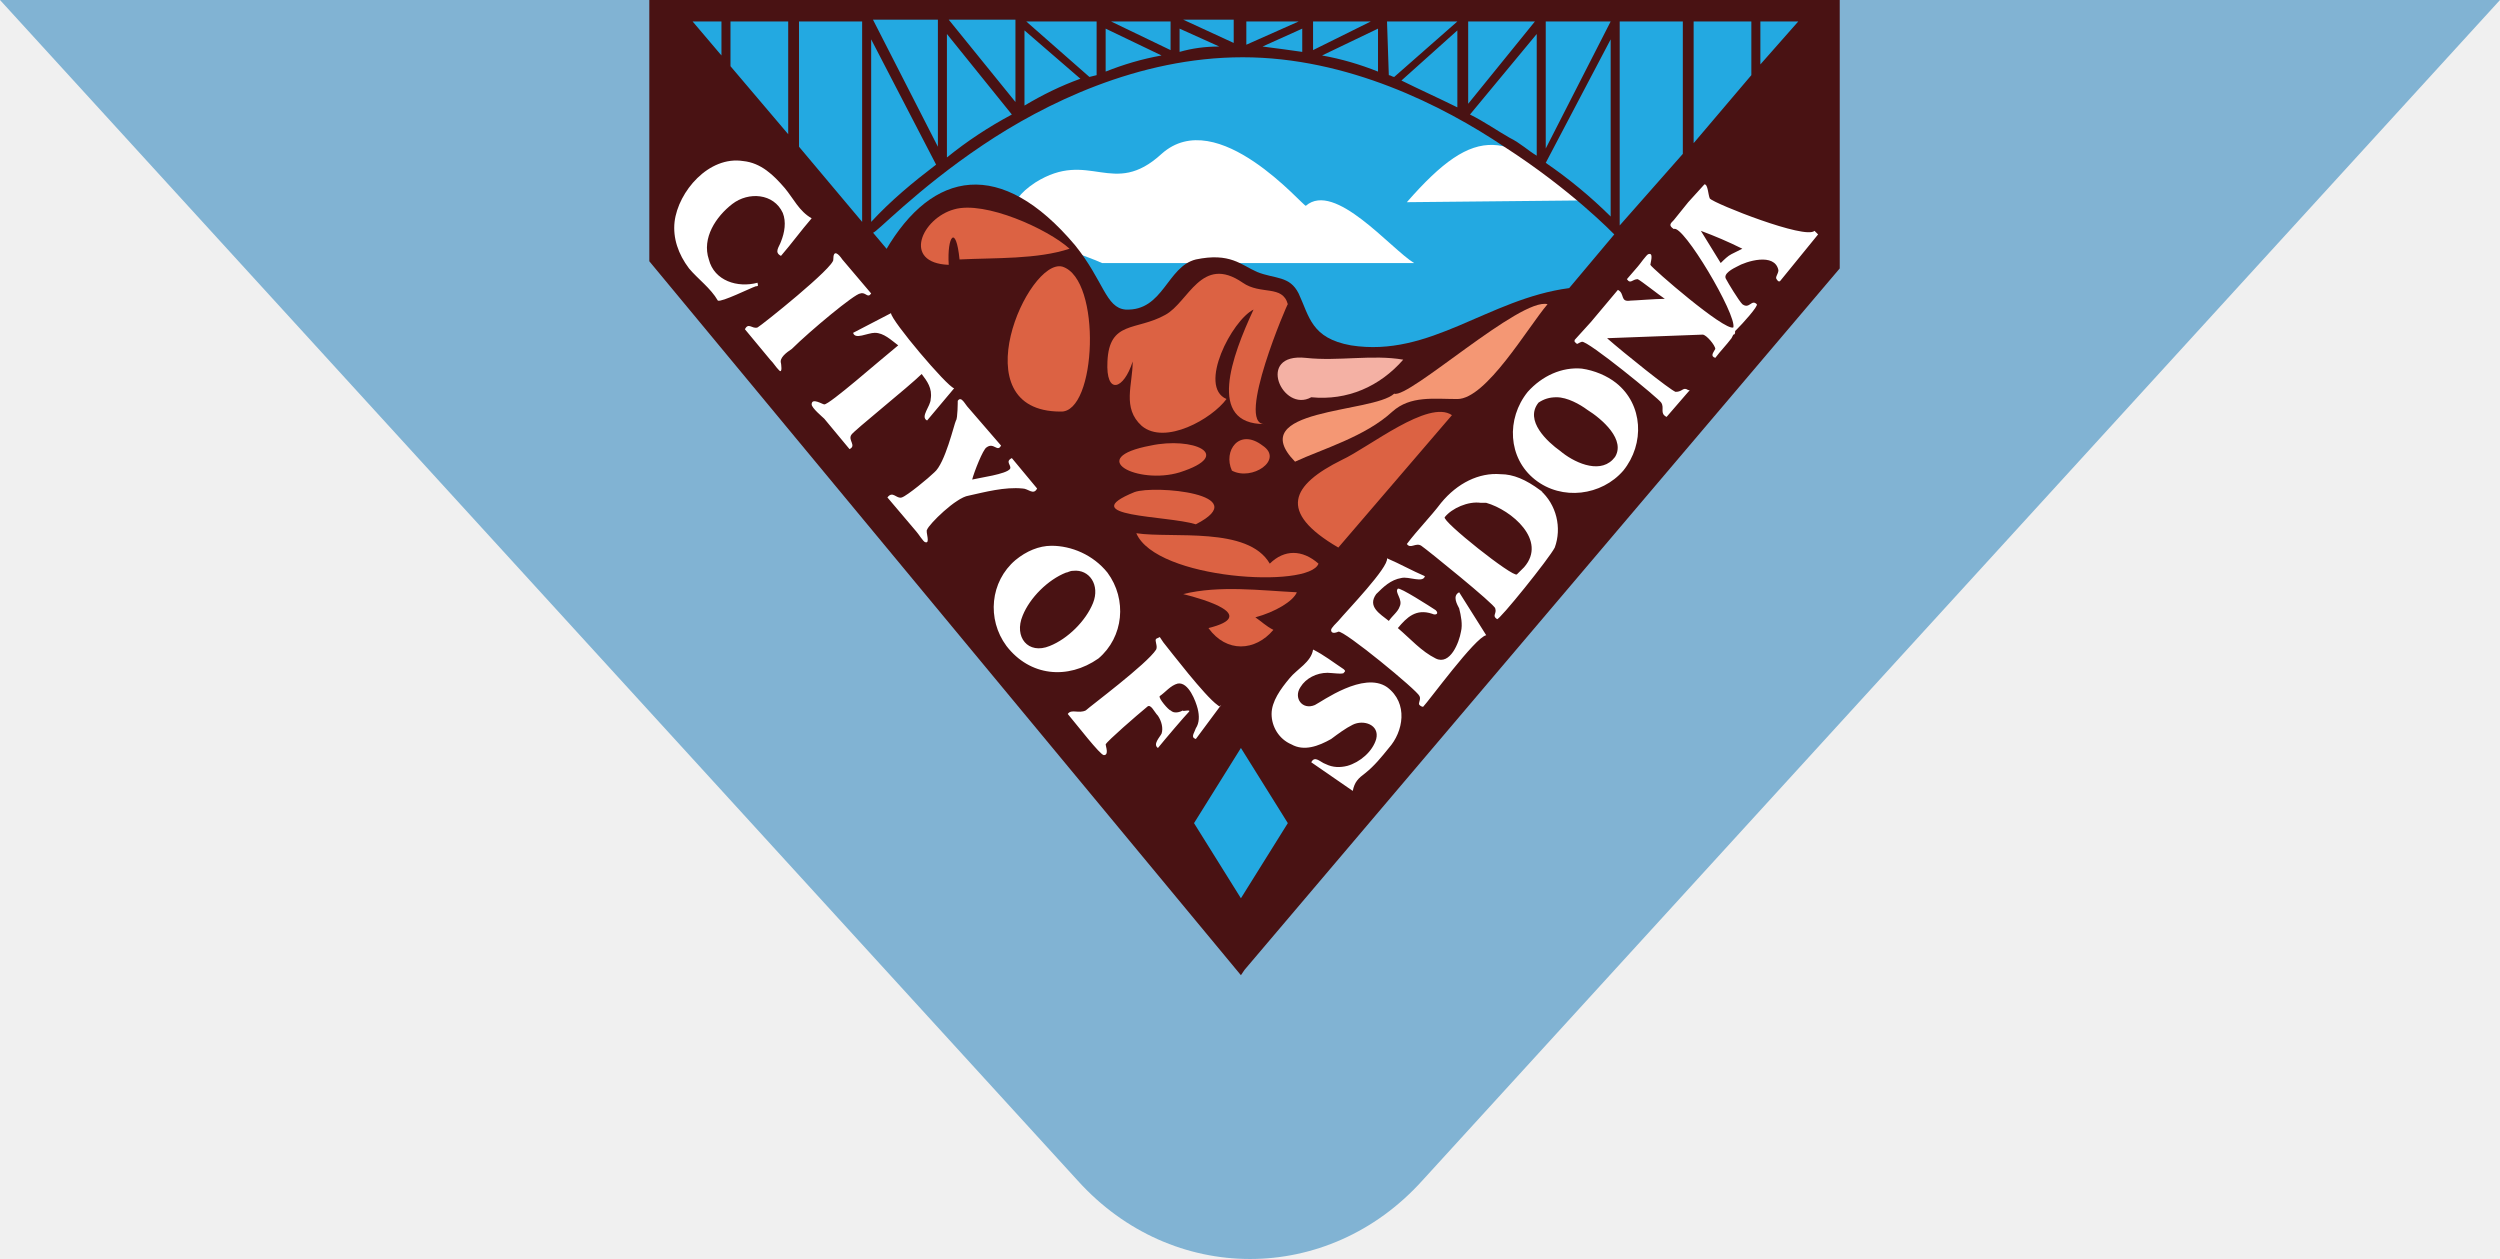
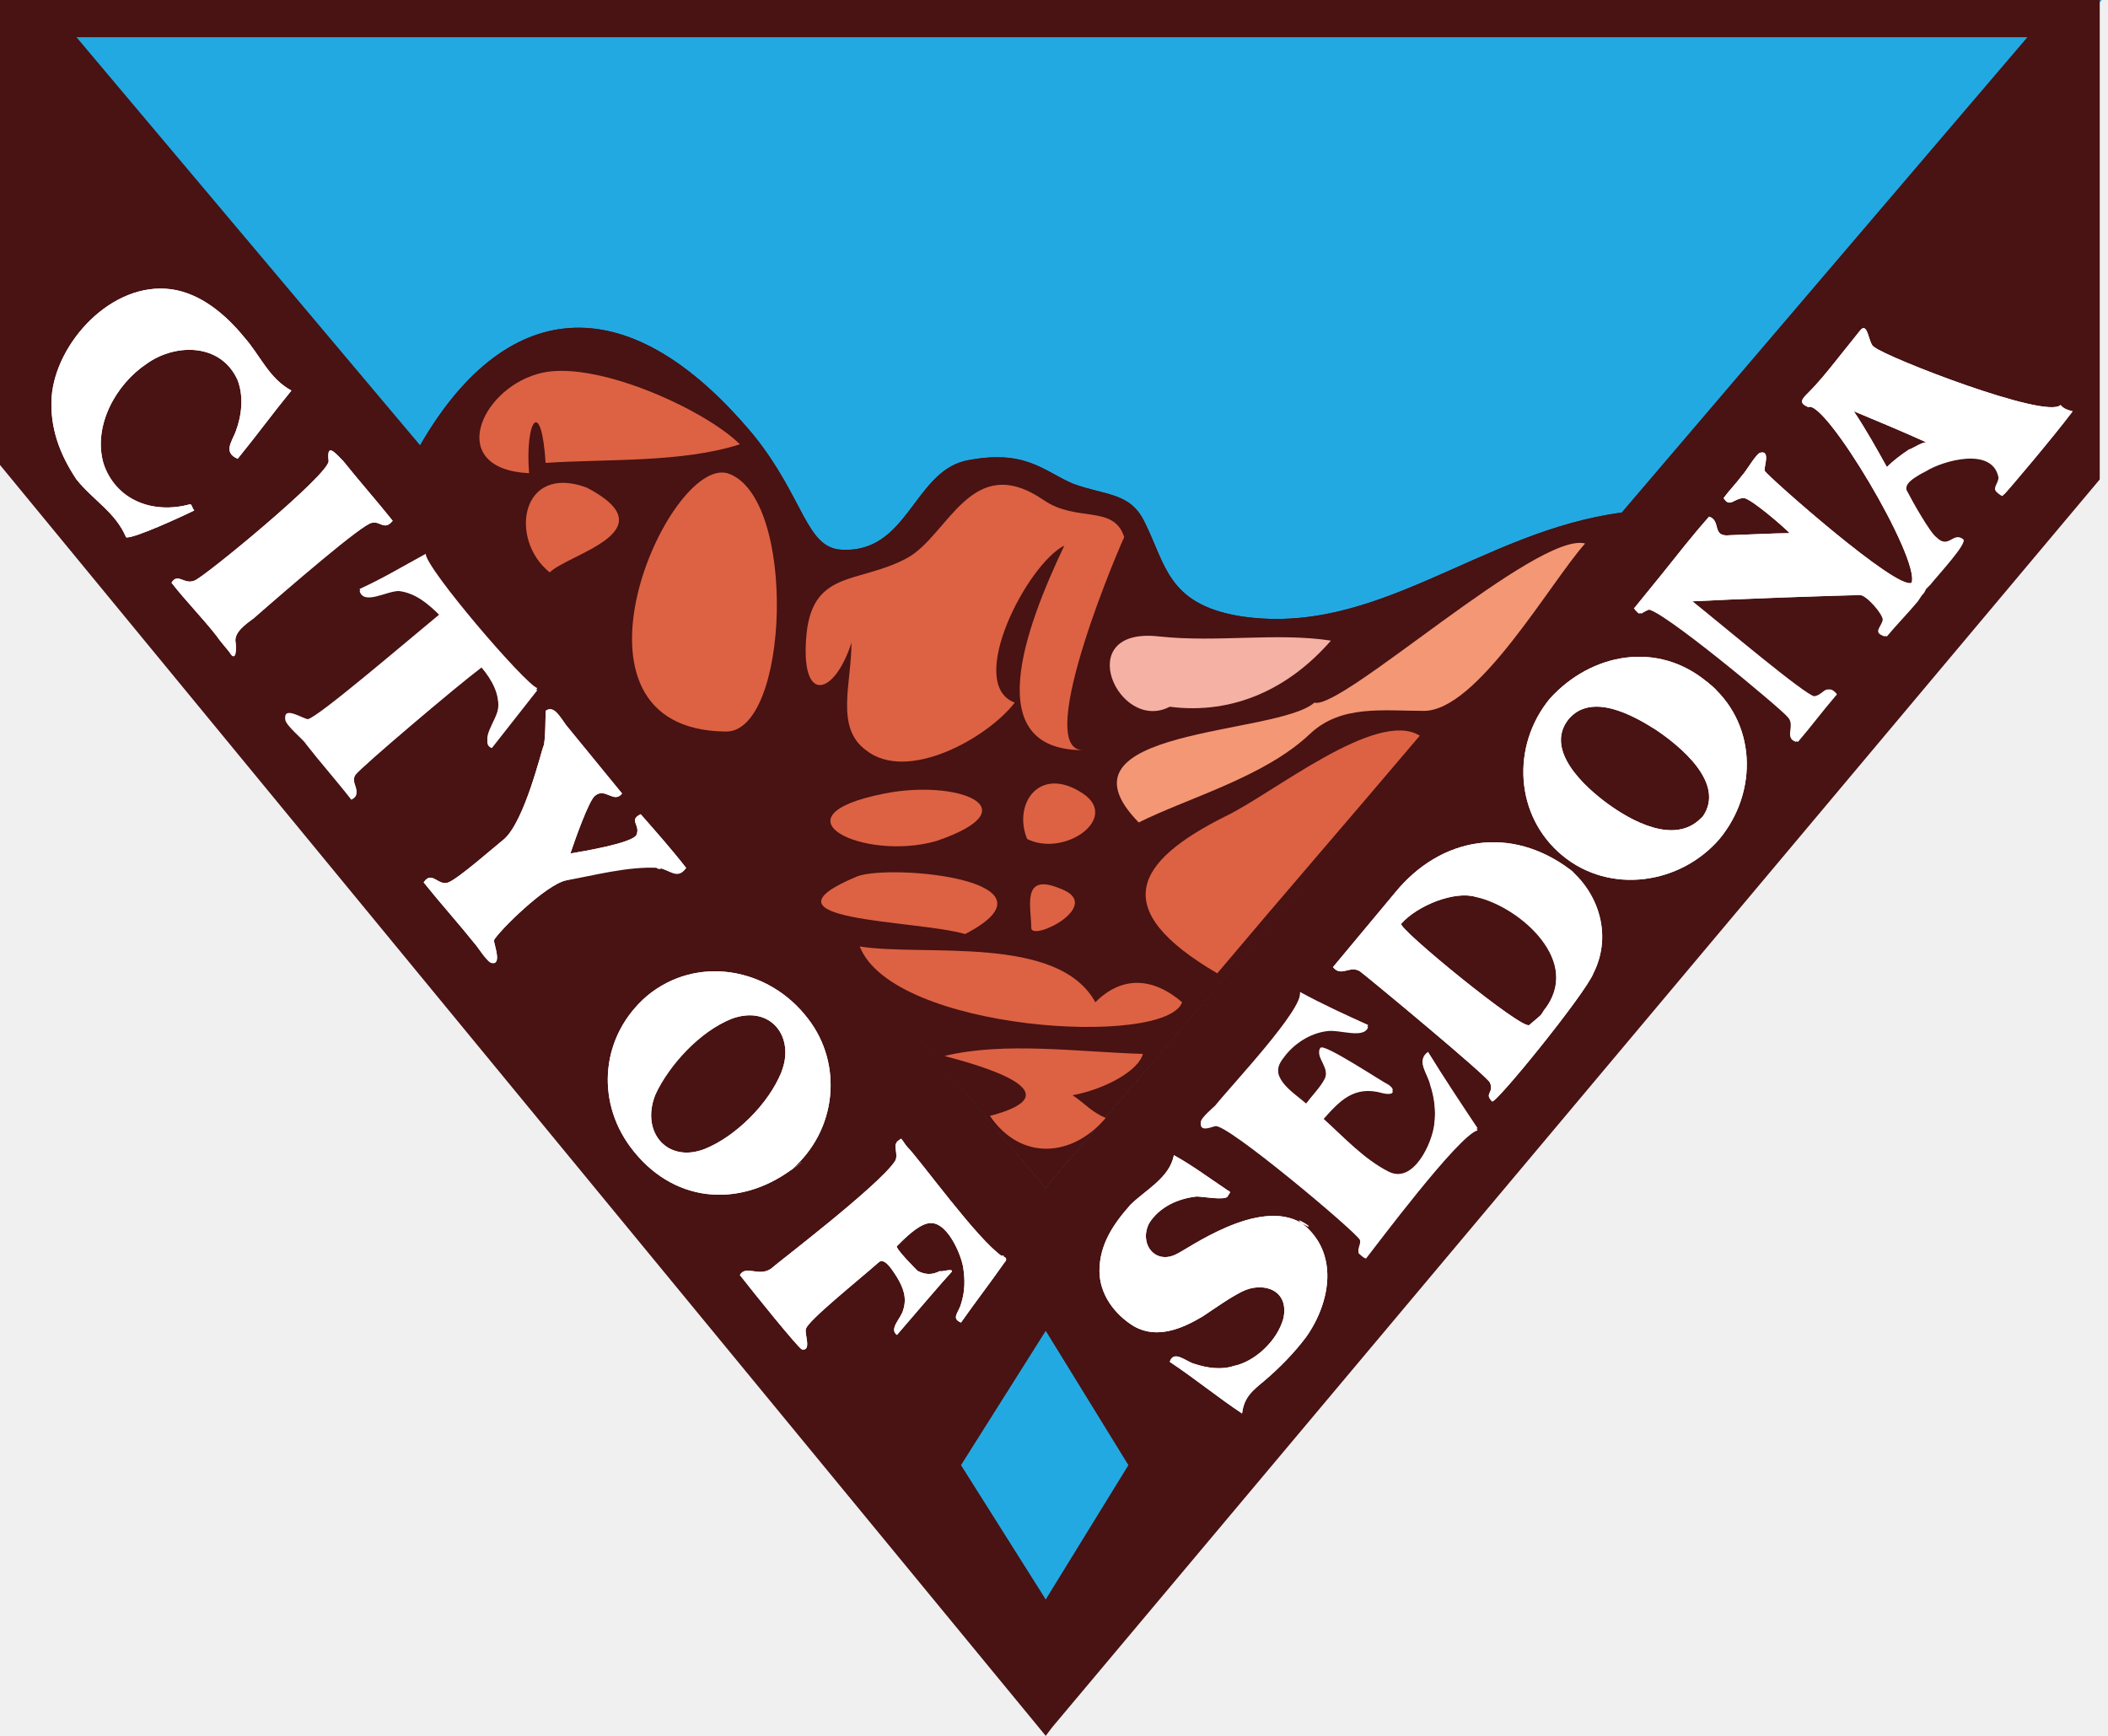
- <svg xmlns="http://www.w3.org/2000/svg" width="139" height="70" viewBox="0 0 139 70" fill="none">
-   <path d="M139 0H0L59.931 65.653C65.169 71.449 73.831 71.449 79.069 65.653L139 0Z" fill="#81B3D3" />
-   <path d="M36.804 0.497L68.995 38.204L101.086 0.696L36.804 0.497Z" fill="#23A9E1" />
-   <path d="M61.273 14.625H78.623C77.319 13.829 74.21 10.048 72.606 11.441C72.505 11.541 67.692 5.77 64.583 8.556C61.875 11.043 60.571 8.258 57.563 10.148C53.953 12.536 59.569 13.829 61.273 14.625ZM88.049 11.143L78.221 11.242C82.132 6.765 83.837 7.263 88.049 11.143Z" fill="white" />
-   <path d="M97.877 3.582V1.194H99.983L97.877 3.582ZM48.537 12.934C48.637 13.033 50.944 10.546 54.654 8.059C58.064 5.77 63.279 3.184 69.095 3.184C74.912 3.184 80.227 5.87 83.636 8.158C87.347 10.546 89.653 12.934 89.754 13.033L87.247 16.018C82.734 16.615 79.525 19.898 75.112 19.202C72.906 18.804 72.806 17.61 72.204 16.316C71.703 15.322 70.9 15.521 69.898 15.123C68.995 14.725 68.393 14.028 66.488 14.426C64.883 14.824 64.683 17.311 62.577 17.212C61.474 17.112 61.373 15.62 59.769 13.63C55.657 8.755 51.846 9.452 49.239 13.929L68.895 37.11L48.537 12.934ZM40.113 1.194V3.084L38.509 1.194H40.113ZM94.166 1.194H97.375V4.179L94.166 7.959V1.194ZM90.055 12.536V1.194H93.565V8.556L90.055 12.536C90.155 12.536 90.055 12.536 90.055 12.536ZM89.553 2.189V12.038C88.45 10.944 87.247 9.949 85.943 9.054L89.553 2.189ZM85.442 1.89V8.656C84.94 8.357 84.539 7.959 83.937 7.661C83.235 7.263 82.533 6.765 81.731 6.367L85.442 1.89ZM81.029 1.691V5.969C80.026 5.472 78.923 4.974 77.92 4.477L81.029 1.691ZM81.631 1.194H85.341L81.631 5.77V1.194ZM85.943 1.194H89.553L85.943 8.258V1.194ZM77.118 1.194H81.029L77.519 4.278C77.419 4.278 77.319 4.179 77.218 4.179L77.118 1.194ZM76.617 1.592V3.98C75.614 3.582 74.611 3.283 73.508 3.084L76.617 1.592ZM72.405 1.592V2.885C71.703 2.786 71.001 2.686 70.198 2.587L72.405 1.592ZM65.585 1.592L67.792 2.587C66.989 2.587 66.287 2.686 65.585 2.885V1.592ZM61.474 1.592L64.582 3.084C63.479 3.283 62.477 3.582 61.474 3.98V1.592ZM65.084 2.786L61.775 1.194H65.084V2.786ZM68.594 2.388L65.786 1.094H68.594V2.388ZM69.296 1.194H72.204L69.296 2.487V1.194ZM73.006 1.194H76.216L73.006 2.786V1.194ZM60.571 4.278L57.061 1.194H60.972V4.179L60.571 4.278ZM56.961 1.691L60.07 4.378C58.967 4.776 57.964 5.273 56.961 5.87V1.691ZM52.649 1.89L56.259 6.367C54.955 7.064 53.752 7.86 52.649 8.755V1.89ZM48.437 2.189L52.047 9.153C50.743 10.148 49.54 11.143 48.437 12.337V2.189ZM52.147 8.158L48.537 1.094H52.147V8.158ZM56.459 5.671L52.749 1.094H56.459V5.671ZM43.824 7.462L40.615 3.681V1.194H43.824V7.462ZM44.425 1.194H47.935V12.337L44.425 8.158V1.194ZM69.296 0H36.102V14.526L68.995 54.222L69.196 53.924L102.289 14.924V0H69.296Z" fill="#491213" />
-   <path d="M66.388 45.766L68.995 41.587L71.603 45.766L68.995 49.944L66.388 45.766Z" fill="#23A9E1" />
-   <path d="M74.411 30.444C71.001 28.454 71.803 26.962 74.611 25.569C76.115 24.872 79.425 22.186 80.728 23.082L74.411 30.444ZM72.104 32.931C70.098 32.832 67.792 32.533 65.786 33.031C66.99 33.329 69.998 34.224 67.19 34.921C68.193 36.314 69.798 36.214 70.8 35.02C70.399 34.822 70.098 34.523 69.798 34.324C70.901 34.026 71.903 33.429 72.104 32.931ZM73.308 31.339C72.405 30.543 71.402 30.543 70.6 31.339C69.396 29.25 65.184 29.947 63.179 29.648C64.282 32.235 72.806 32.732 73.308 31.339ZM66.488 29.151C64.884 28.653 59.669 28.753 63.079 27.36C64.182 26.962 69.798 27.459 66.488 29.151ZM68.494 26.166C67.993 25.072 68.895 23.778 70.199 24.773C71.402 25.569 69.597 26.763 68.494 26.166ZM65.586 26.265C63.279 26.962 60.271 25.469 63.981 24.773C66.288 24.276 68.695 25.27 65.586 26.265C65.686 26.265 65.485 26.265 65.586 26.265ZM62.978 20.097C62.477 21.689 61.474 21.987 61.574 20.097C61.675 17.809 63.179 18.406 64.783 17.51C66.087 16.814 66.789 14.128 69.096 15.719C70.098 16.416 71.302 15.819 71.603 16.913C71.603 16.814 68.695 23.579 70.299 23.579C67.09 23.579 68.494 19.799 69.697 17.212C68.494 17.809 66.588 21.49 68.193 22.186C67.391 23.281 64.783 24.773 63.48 23.679C62.377 22.684 62.978 21.39 62.978 20.097ZM58.967 22.883C53.351 22.883 57.162 14.326 59.067 14.824C61.273 15.52 60.973 22.982 58.967 22.883ZM52.749 14.725C50.142 14.625 51.245 12.138 53.05 11.64C54.755 11.143 58.265 12.735 59.468 13.829C57.663 14.426 55.357 14.326 53.351 14.426C53.151 12.436 52.649 13.133 52.749 14.725Z" fill="#DC6243" />
-   <path d="M72.004 25.669C69.096 22.684 76.316 22.982 77.519 21.888C78.322 22.186 84.539 16.515 86.044 16.913C84.941 18.207 82.634 22.186 81.029 22.186C79.726 22.186 78.422 21.987 77.419 22.883C75.915 24.276 73.508 24.972 72.004 25.669Z" fill="#F49774" />
-   <path d="M72.906 22.087C71.302 22.982 69.797 19.6 72.605 19.898C74.41 20.097 76.316 19.699 78.02 19.997C76.717 21.49 74.912 22.286 72.906 22.087Z" fill="#F4B1A4" />
-   <path d="M51.245 20.794C51.546 21.192 51.847 21.589 51.747 22.186C51.747 22.584 51.145 23.181 51.546 23.38L53.05 21.589C52.649 21.49 49.54 17.809 49.54 17.411L47.434 18.505C47.535 18.903 48.237 18.505 48.638 18.505C49.139 18.505 49.54 18.903 49.941 19.202C48.838 20.097 46.131 22.485 45.83 22.485C45.73 22.485 45.128 22.087 45.128 22.485C45.128 22.684 45.73 23.181 45.83 23.281L47.234 24.972C47.635 24.773 47.134 24.475 47.334 24.176C47.434 23.977 50.543 21.49 51.245 20.794ZM47.836 16.317C48.136 16.217 48.237 16.615 48.437 16.317L46.833 14.426C46.632 14.128 46.331 13.829 46.331 14.426C46.432 14.824 42.32 18.107 42.119 18.207C41.819 18.306 41.618 17.908 41.417 18.306C41.919 18.903 42.32 19.401 42.821 19.998C43.022 20.197 43.122 20.396 43.323 20.595C43.523 20.794 43.423 20.197 43.423 20.197C43.323 19.898 43.724 19.6 44.025 19.401C45.028 18.406 47.535 16.317 47.836 16.317ZM42.119 15.72C41.016 16.018 39.713 15.62 39.412 14.426C39.011 13.232 39.813 12.038 40.715 11.342C41.618 10.646 43.022 10.745 43.523 11.839C43.724 12.337 43.624 12.934 43.423 13.431C43.323 13.73 43.022 14.028 43.423 14.227C44.025 13.531 44.526 12.834 45.128 12.138C44.426 11.74 44.125 11.043 43.624 10.447C43.022 9.75 42.32 9.054 41.317 8.954C39.412 8.656 37.707 10.646 37.506 12.337C37.406 13.232 37.707 14.128 38.309 14.924C38.81 15.521 39.512 16.018 39.913 16.714C40.114 16.814 41.718 16.018 42.019 15.918C42.22 15.918 42.119 15.819 42.119 15.72C41.618 15.918 42.119 15.72 42.119 15.72ZM67.692 39.199C66.99 38.702 65.084 36.215 64.683 35.717L64.483 35.419L64.282 35.518C64.182 35.617 64.382 35.916 64.282 36.115C63.781 36.911 60.572 39.299 60.371 39.498C59.97 39.697 59.569 39.398 59.368 39.697C59.87 40.294 61.173 41.985 61.374 41.985C61.675 41.985 61.474 41.487 61.474 41.388C61.574 41.189 63.179 39.796 63.781 39.299C63.981 39.1 64.182 39.597 64.382 39.796C64.583 40.095 64.683 40.492 64.583 40.791C64.483 40.99 64.082 41.388 64.382 41.587C64.784 41.09 65.887 39.796 66.087 39.597C66.288 39.398 65.686 39.597 65.786 39.498C65.586 39.597 65.285 39.697 65.084 39.498C64.984 39.498 64.382 38.801 64.483 38.702C64.784 38.503 65.084 38.105 65.486 38.005C66.087 37.906 66.488 39 66.589 39.398C66.689 39.796 66.689 40.194 66.488 40.492C66.388 40.791 66.188 40.99 66.488 41.09L67.892 39.199C67.892 39.299 67.792 39.299 67.692 39.199C67.591 39.199 67.792 39.299 67.692 39.199ZM58.466 30.345C57.764 30.345 57.062 30.643 56.46 31.14C55.056 32.334 54.855 34.424 55.959 35.916C57.262 37.607 59.368 37.806 61.073 36.612C62.477 35.419 62.678 33.329 61.574 31.837C60.772 30.842 59.569 30.345 58.466 30.345ZM59.669 31.737C60.572 31.638 61.173 32.533 60.772 33.528C60.371 34.523 59.368 35.518 58.365 35.916C57.162 36.413 56.36 35.419 56.861 34.225C57.262 33.23 58.265 32.235 59.268 31.837C59.368 31.837 59.468 31.737 59.669 31.737ZM56.861 27.161C57.162 27.161 57.463 27.559 57.663 27.161L56.259 25.47C55.858 25.669 56.259 25.867 56.159 26.067C55.959 26.365 54.454 26.564 54.053 26.663C54.153 26.265 54.655 24.972 54.855 24.873C55.257 24.574 55.457 25.171 55.658 24.773L53.853 22.684C53.652 22.485 53.451 21.987 53.251 22.286C53.251 22.286 53.251 23.281 53.151 23.38C53.05 23.579 52.549 25.768 51.947 26.265C51.646 26.564 50.443 27.559 50.142 27.658C49.841 27.758 49.641 27.26 49.34 27.658L50.944 29.549C51.045 29.648 51.346 30.146 51.446 30.146C51.747 30.245 51.446 29.549 51.546 29.449C51.646 29.151 53.151 27.658 53.853 27.559C54.755 27.36 55.858 27.061 56.861 27.161C57.062 27.161 56.66 27.161 56.861 27.161ZM81.13 33.827C81.23 34.225 81.33 34.722 81.23 35.12C81.13 35.717 80.628 37.01 79.826 36.612C79.024 36.215 78.422 35.518 77.72 34.921C78.222 34.324 78.723 33.827 79.626 34.125C79.826 34.225 80.027 34.125 79.826 33.926C79.525 33.727 77.82 32.633 77.72 32.732C77.52 32.931 78.021 33.329 77.82 33.727C77.72 34.026 77.419 34.225 77.219 34.523C76.717 34.125 76.015 33.727 76.517 33.031C76.918 32.633 77.319 32.235 77.921 32.135C78.322 32.036 79.124 32.434 79.224 32.036C78.522 31.737 77.82 31.34 77.118 31.041C77.219 31.538 74.912 33.926 74.411 34.523C74.311 34.623 74.01 34.921 74.01 35.021C74.01 35.319 74.411 35.12 74.411 35.12C74.712 35.021 78.823 38.403 78.924 38.702C79.024 38.901 78.823 39.1 78.924 39.199C78.924 39.199 79.024 39.299 79.124 39.299C79.425 39 82.032 35.419 82.634 35.319C82.133 34.523 81.631 33.727 81.13 32.931C80.729 33.13 81.029 33.628 81.13 33.827ZM77.118 38.204C75.815 37.309 73.508 39 73.107 39.199C72.405 39.498 71.904 38.801 72.305 38.204C72.606 37.707 73.207 37.408 73.809 37.408C74.01 37.408 74.712 37.508 74.712 37.408C74.812 37.309 74.812 37.309 74.712 37.209C74.11 36.811 73.609 36.413 73.007 36.115C72.906 36.811 72.104 37.209 71.703 37.707C71.202 38.304 70.7 39 70.7 39.697C70.7 40.393 71.101 41.09 71.803 41.388C72.505 41.786 73.308 41.487 74.01 41.09C74.411 40.791 74.812 40.492 75.213 40.294C75.815 39.995 76.717 40.294 76.517 41.09C76.316 41.786 75.614 42.383 74.912 42.582C74.511 42.681 74.11 42.681 73.709 42.482C73.408 42.383 73.107 41.985 72.906 42.383L75.213 43.975C75.313 43.477 75.514 43.278 75.915 42.98C76.416 42.582 76.818 42.084 77.219 41.587C78.021 40.691 78.322 39.1 77.118 38.204ZM94.768 10.248C94.768 10.347 94.768 10.347 94.768 10.248L93.866 11.242L93.064 12.237C92.863 12.436 92.763 12.536 93.064 12.735C93.565 12.436 96.573 17.51 96.373 18.207C95.871 18.406 91.86 14.924 91.76 14.725C91.76 14.625 91.96 14.028 91.66 14.128C91.559 14.128 91.158 14.725 91.058 14.824L90.456 15.521C90.657 15.819 90.757 15.521 91.058 15.521C91.258 15.62 92.261 16.416 92.562 16.615C92.061 16.615 90.857 16.714 90.657 16.714C90.055 16.814 90.356 16.317 89.955 16.117L88.451 17.908L87.548 18.903C87.548 18.903 87.548 18.903 87.548 19.003C87.749 19.202 87.648 19.102 87.949 19.003C88.25 18.903 92.261 22.186 92.362 22.385C92.562 22.684 92.261 22.982 92.662 23.181L93.866 21.788C93.966 21.689 93.966 21.689 93.866 21.689C93.565 21.49 93.565 21.788 93.164 21.788C92.863 21.689 90.256 19.6 89.353 18.804L94.668 18.605C94.869 18.605 95.37 19.202 95.37 19.401C95.27 19.6 95.069 19.799 95.37 19.898C95.671 19.5 95.972 19.202 96.273 18.804L96.373 18.605C96.473 18.605 96.473 18.505 96.473 18.406L96.573 18.306C96.874 18.008 97.777 17.013 97.677 16.913C97.376 16.615 97.275 17.212 96.874 16.913C96.674 16.714 96.072 15.72 95.972 15.521C95.771 15.222 96.373 14.924 96.573 14.824C97.075 14.526 98.679 14.028 98.88 15.023C98.88 15.222 98.679 15.421 98.78 15.521C98.78 15.521 98.88 15.72 98.98 15.62L101.086 13.033C100.986 12.934 100.986 12.934 100.886 12.834C100.384 13.332 95.37 11.342 95.069 11.043C94.969 10.845 94.969 10.248 94.768 10.248ZM94.568 12.834C95.37 13.133 96.072 13.431 96.874 13.829C96.674 13.929 96.473 14.028 96.273 14.128C96.072 14.227 95.871 14.426 95.671 14.625L94.568 12.834ZM87.949 20.495C86.846 20.396 85.743 20.893 84.941 21.788C83.737 23.281 83.837 25.47 85.342 26.663C86.846 27.857 89.052 27.559 90.256 26.166C91.459 24.674 91.359 22.485 89.855 21.291C89.353 20.893 88.651 20.595 87.949 20.495ZM86.545 22.087C87.147 22.087 87.849 22.485 88.25 22.783C89.052 23.281 90.456 24.475 89.754 25.47C89.754 25.37 89.855 25.37 89.654 25.569C88.852 26.365 87.448 25.669 86.746 25.072C86.044 24.574 84.74 23.38 85.542 22.385C85.843 22.186 86.144 22.087 86.545 22.087ZM83.436 26.365C82.233 26.265 81.029 26.862 80.127 27.957C79.525 28.753 78.823 29.449 78.222 30.245C78.422 30.544 78.723 30.146 79.024 30.345C79.325 30.544 83.135 33.628 83.135 33.827C83.236 34.125 82.935 34.225 83.236 34.424C83.336 34.523 86.144 31.041 86.445 30.444C86.846 29.35 86.545 28.056 85.642 27.26C85.743 27.36 85.843 27.36 85.642 27.26C84.84 26.663 84.138 26.365 83.436 26.365ZM82.333 27.957C82.433 27.957 82.534 27.957 82.634 27.957C84.038 28.355 86.044 30.046 84.74 31.538C84.539 31.737 84.74 31.538 84.339 31.936C84.138 32.135 80.127 28.952 80.328 28.753C80.729 28.255 81.631 27.857 82.333 27.957Z" fill="white" />
+ <svg xmlns="http://www.w3.org/2000/svg" width="102" height="84" viewBox="0 0 102 84" fill="none">
+   <path d="M0 0L50.6 59.1L101.7 0H0Z" fill="#23A9E1" />
+   <path d="M50.9 0H0V22.5L50.6 84L50.9 83.6L101.6 23.2V0H50.9ZM50.9 57.1L50.6 57.5L3.7 1.8H50.9H98.1L50.9 57.1Z" fill="#491213" />
+   <path d="M50.6 57.5L50.9 57.1L78.5 24.8C71.6 25.7 66.6 30.9 59.9 29.8C56.5 29.2 56.4 27.3 55.4 25.3C54.7 23.8 53.5 24 51.9 23.4C50.5 22.8 49.6 21.7 46.7 22.3C44.2 22.9 43.9 26.8 40.7 26.6C39 26.5 38.9 24.1 36.5 21.1C30.2 13.5 24.3 14.6 20.3 21.6L50.6 57.5Z" fill="#491213" />
+   <path d="M23.3 32.2C23.8 32.8 24.2 33.5 24.1 34.3C24 34.9 23.2 35.8 23.8 36.1C24.5 35.2 25.3 34.2 26 33.3C25.4 33.1 20.6 27.5 20.6 26.8C19.5 27.4 18.5 28 17.4 28.5C17.6 29.2 18.7 28.5 19.3 28.5C20.1 28.6 20.7 29.1 21.3 29.7C19.6 31.1 15.4 34.7 14.9 34.8C14.7 34.8 13.8 34.2 13.8 34.7C13.8 35 14.7 35.7 14.8 35.9C15.5 36.8 16.3 37.7 17 38.6C17.6 38.3 16.9 37.9 17.2 37.4C17.5 37.1 22.1 33.2 23.3 32.2Z" fill="white" />
+   <path d="M18 25.3C18.4 25.2 18.6 25.7 19 25.2C18.2 24.2 17.4 23.3 16.6 22.3C16.2 21.9 15.8 21.4 15.9 22.3C16 22.9 9.8 28 9.4 28.1C8.9 28.3 8.6 27.7 8.3 28.2C9 29.1 9.8 29.9 10.5 30.8C10.7 31.1 11 31.4 11.2 31.7C11.5 32 11.4 31 11.4 31.1C11.3 30.6 11.9 30.2 12.3 29.9C13.8 28.5 17.6 25.3 18 25.3Z" fill="white" />
+   <path d="M9.2 24.4C7.4 24.9 5.6 24.2 5 22.4C4.5 20.6 5.6 18.6 7.1 17.6C8.5 16.6 10.7 16.6 11.5 18.4C11.8 19.2 11.7 20.1 11.4 20.9C11.2 21.4 10.8 21.9 11.5 22.2C12.4 21.1 13.2 20 14.1 18.9C13 18.3 12.6 17.2 11.8 16.3C10.9 15.2 9.7 14.2 8.3 14C5.4 13.6 2.7 16.6 2.5 19.2C2.4 20.7 2.9 22 3.7 23.2C4.5 24.2 5.6 24.8 6.1 26C6.4 26.1 8.8 25 9.4 24.7C9.3 24.6 9.3 24.4 9.2 24.4C9.2 24.4 8.5 24.6 9.2 24.4Z" fill="white" />
+   <path d="M48.5 60.8C47.3 60 44.5 56.1 43.9 55.5C43.8 55.4 43.7 55.2 43.6 55.1C43.6 55.1 43.3 55.3 43.4 55.3C43.2 55.4 43.5 55.9 43.3 56.2C42.5 57.4 37.5 61.2 37.3 61.4C36.7 61.8 36.1 61.2 35.8 61.7C36.5 62.6 38.6 65.2 38.8 65.3C39.3 65.4 38.9 64.5 39 64.3C39.1 63.9 41.6 61.9 42.5 61.1C42.8 60.8 43.2 61.5 43.4 61.8C43.7 62.3 43.9 62.8 43.7 63.4C43.6 63.8 43 64.3 43.4 64.6C44 63.9 45.8 61.8 46 61.6C46.3 61.3 45.4 61.6 45.5 61.5C45.1 61.7 44.8 61.7 44.4 61.5C44.3 61.4 43.3 60.4 43.4 60.3C43.8 59.9 44.4 59.3 44.9 59.2C45.8 59 46.5 60.7 46.6 61.3C46.7 61.9 46.7 62.5 46.5 63.1C46.4 63.5 46 63.8 46.5 64C47.2 63 47.9 62.1 48.6 61.1C48.8 60.9 48.6 60.8 48.5 60.8C48.7 60.8 48.4 60.7 48.5 60.8Z" fill="white" />
+   <path d="M38.3 56.6C40.5 54.7 40.8 51.5 39.1 49.3C37.2 46.8 33.7 46.2 31.3 48.2C29.1 50.1 28.8 53.2 30.5 55.5C32.5 58.2 35.7 58.5 38.3 56.6C39.5 55.7 38.2 56.7 38.3 56.6ZM37.8 51.9C37.2 53.4 35.6 55 34.1 55.6C32.3 56.3 31 54.8 31.7 53C32.3 51.5 33.9 49.9 35.4 49.3C37.3 48.6 38.5 50.2 37.8 51.9C37.9 51.7 37.5 52.8 37.8 51.9Z" fill="white" />
+   <path d="M31.9 42C32.4 42.1 32.8 42.6 33.2 42C32.5 41.1 31.7 40.2 31 39.4C30.4 39.7 31 39.9 30.8 40.4C30.6 40.8 28.2 41.2 27.6 41.3C27.8 40.7 28.5 38.7 28.8 38.5C29.3 38.1 29.7 38.9 30.1 38.4C29.2 37.3 28.3 36.2 27.4 35.1C27.1 34.7 26.8 34.1 26.4 34.4C26.4 34.4 26.4 35.9 26.3 36.1C26.2 36.3 25.4 39.7 24.4 40.6C23.9 41 22.2 42.5 21.7 42.7C21.2 42.9 20.9 42.1 20.5 42.7C21.3 43.7 22.2 44.7 23 45.7C23.1 45.8 23.6 46.6 23.8 46.6C24.3 46.7 23.9 45.7 23.9 45.5C24.1 45.1 26.4 42.8 27.4 42.6C28.6 42.3 30.4 41.8 31.9 42C32.2 42.1 31.5 42 31.9 42Z" fill="white" />
+   <path d="M69.2 52.4C69.4 53 69.5 53.7 69.4 54.4C69.3 55.3 68.4 57.3 67.2 56.7C66 56.1 65 55 64 54.1C64.8 53.2 65.5 52.4 66.9 52.8C67.3 52.9 67.6 52.8 67.2 52.5C66.8 52.3 64.1 50.5 63.9 50.7C63.6 51 64.4 51.6 64.1 52.2C63.9 52.6 63.5 53 63.2 53.4C62.5 52.8 61.3 52.1 62.1 51.1C62.6 50.4 63.4 49.9 64.2 49.8C64.8 49.7 66 50.2 66.2 49.6C65.1 49.1 64 48.6 62.9 48C63.1 48.8 59.6 52.5 58.8 53.5C58.7 53.6 58.1 54.1 58.1 54.3C58.1 54.7 58.7 54.4 58.8 54.4C59.3 54.2 65.6 59.5 65.8 59.9C65.9 60.2 65.6 60.5 65.8 60.6C65.8 60.6 66 60.8 66.1 60.8C66.5 60.3 70.6 54.8 71.5 54.6C70.7 53.4 69.9 52.2 69.1 50.9C68.5 51.3 69.1 52 69.2 52.4Z" fill="white" />
+   <path d="M63 59.2C60.9 57.9 57.4 60.5 56.9 60.7C55.9 61.2 55.1 60.2 55.6 59.2C56.1 58.4 57 58 57.9 57.9C58.2 57.9 59.3 58.1 59.4 57.9C59.5 57.7 59.6 57.7 59.4 57.6C58.5 57 57.7 56.4 56.8 55.9C56.6 57 55.4 57.6 54.7 58.3C53.9 59.2 53.2 60.2 53.2 61.5C53.2 62.6 53.9 63.6 54.9 64.2C56 64.8 57.2 64.3 58.2 63.7C58.8 63.3 59.5 62.8 60.1 62.5C61.1 62 62.4 62.4 62.1 63.8C61.8 64.9 60.7 65.9 59.7 66.1C59.1 66.3 58.4 66.2 57.8 66C57.4 65.9 56.8 65.3 56.6 65.9C57.8 66.7 58.9 67.6 60.1 68.4C60.2 67.6 60.6 67.3 61.2 66.8C61.9 66.2 62.6 65.5 63.2 64.7C64.4 63 64.8 60.6 63 59.2Z" fill="white" />
+   <path d="M63 59.2C62.4 58.7 64 59.7 63 59.2V59.2Z" fill="white" />
+   <path d="M99.7 19.6C99 20.3 91.3 17.3 90.7 16.8C90.4 16.7 90.4 15.5 90 16C89.6 16.5 89.2 17 88.8 17.5C88.4 18 88 18.5 87.5 19C87.2 19.3 87 19.5 87.5 19.7C88.3 19.3 92.9 27 92.5 28.2C91.8 28.6 85.6 23.1 85.4 22.8C85.3 22.7 85.7 21.8 85.2 21.9C85 21.9 84.5 22.8 84.3 23C84 23.4 83.7 23.7 83.4 24.1C83.7 24.6 83.9 24.1 84.4 24.1C84.8 24.2 86.2 25.4 86.6 25.8C85.9 25.8 83.9 25.9 83.7 25.9C82.8 26 83.3 25.2 82.7 25C81.9 25.9 81.2 26.8 80.4 27.8C80 28.3 79.5 28.9 79.1 29.4C79 29.5 79.1 29.4 79.2 29.5C79.5 29.8 79.3 29.7 79.8 29.5C80.3 29.3 86.4 34.4 86.6 34.7C87 35.2 86.4 35.7 87 35.9C87.6 35.2 88.2 34.4 88.8 33.7C88.9 33.6 88.9 33.6 88.8 33.5C88.4 33.1 88.3 33.7 87.8 33.7C87.3 33.6 83.4 30.3 81.9 29.1C83.7 29 89.2 28.8 90.1 28.8C90.4 28.8 91.2 29.7 91.2 30C91.1 30.4 90.7 30.6 91.3 30.8C91.8 30.2 92.3 29.7 92.8 29.1L93 28.8C93.1 28.7 93.1 28.7 93.2 28.5L93.4 28.3C93.8 27.8 95.2 26.3 95 26.1C94.5 25.7 94.3 26.6 93.7 26C93.4 25.8 92.5 24.2 92.3 23.8C92 23.4 92.9 22.9 93.3 22.7C94.1 22.2 96.5 21.5 96.8 23C96.8 23.3 96.5 23.5 96.7 23.7C96.7 23.7 96.9 23.9 97 23.9C97.2 23.7 99.4 21.1 100.3 19.9C99.9 19.8 99.8 19.7 99.7 19.6ZM92.3 21.8C92.4 21.7 92.5 21.7 92.3 21.8C92 22 91.6 22.3 91.3 22.6C90.8 21.7 90.3 20.8 89.7 19.9C90.9 20.4 92.1 20.9 93.2 21.4C93 21.4 92.7 21.6 92.3 21.8Z" fill="white" />
+   <path d="M82.6 33C80.2 31 77 31.6 75 33.8C73.1 36.1 73.3 39.5 75.6 41.4C77.9 43.3 81.3 42.8 83.2 40.6C85.1 38.3 85 34.9 82.6 33ZM82.3 39.6C81 40.9 78.9 39.7 77.8 38.9C76.7 38.1 74.7 36.3 75.9 34.8C77 33.5 79 34.6 80.1 35.3C81.3 36.1 83.5 37.9 82.4 39.5C82.5 39.4 82.5 39.4 82.3 39.6Z" fill="white" />
+   <path d="M82.6 33C82.3 32.8 83.8 34 82.6 33V33Z" fill="white" />
+   <path d="M82.3 39.6C82.4 39.5 82.4 39.5 82.4 39.5C82.3 39.6 82.3 39.6 82.3 39.6Z" fill="white" />
+   <path d="M76 42.1C76.1 42.2 76.3 42.3 76 42.1C73.1 39.9 69.7 40.5 67.5 43.2C66.5 44.4 65.5 45.6 64.5 46.8C64.9 47.3 65.3 46.7 65.8 47C66.2 47.3 72 52.1 72.1 52.4C72.3 52.9 71.8 52.9 72.2 53.3C72.4 53.4 76.7 48.1 77.1 47.1C78 45.3 77.4 43.3 76 42.1ZM74.7 48.9C74.5 49.2 74.7 49 74 49.6C73.7 49.9 67.6 44.9 67.8 44.7C68.6 43.8 70.4 43.1 71.4 43.4C73.6 43.8 76.6 46.5 74.7 48.9Z" fill="white" />
+   <path d="M50.6 57.5L50.9 57.1L78.5 24.8C71.6 25.7 66.6 30.9 59.9 29.8C56.5 29.2 56.4 27.3 55.4 25.3C54.7 23.8 53.5 24 51.9 23.4C50.5 22.8 49.6 21.7 46.7 22.3C44.2 22.9 43.9 26.8 40.7 26.6C39 26.5 38.9 24.1 36.5 21.1C30.2 13.5 24.3 14.6 20.3 21.6L50.6 57.5Z" fill="#491213" />
+   <path d="M46.5 70.9L50.6 64.4L54.6 70.9L50.6 77.4L46.5 70.9Z" fill="#23A9E1" />
+   <path d="M23.3 32.3C23.8 32.9 24.2 33.6 24.1 34.4C24 35 23.2 36 23.8 36.2C24.5 35.3 25.3 34.3 26 33.4C25.4 33.2 20.6 27.6 20.6 26.9C19.5 27.5 18.5 28.1 17.4 28.6C17.6 29.3 18.7 28.6 19.3 28.6C20.1 28.7 20.7 29.2 21.3 29.8C19.6 31.2 15.4 34.8 14.9 34.9C14.7 34.9 13.8 34.3 13.8 34.8C13.8 35.1 14.7 35.8 14.8 36C15.5 36.9 16.3 37.8 17 38.7C17.6 38.4 16.9 38 17.2 37.5C17.5 37.1 22.1 33.2 23.3 32.3Z" fill="white" />
+   <path d="M18 25.3C18.4 25.2 18.6 25.7 19 25.2C18.2 24.2 17.4 23.3 16.6 22.3C16.2 21.9 15.8 21.4 15.9 22.3C16 22.9 9.8 28 9.4 28.1C8.9 28.3 8.6 27.7 8.3 28.2C9 29.1 9.8 29.9 10.5 30.8C10.7 31.1 11 31.4 11.2 31.7C11.5 32 11.4 31 11.4 31.1C11.3 30.6 11.9 30.2 12.3 29.9C13.8 28.6 17.6 25.3 18 25.3Z" fill="white" />
+   <path d="M9.2 24.4C7.4 24.9 5.5 24.2 5 22.4C4.5 20.6 5.6 18.6 7.1 17.6C8.5 16.6 10.7 16.6 11.5 18.4C11.8 19.2 11.7 20.1 11.4 20.9C11.2 21.4 10.8 21.9 11.5 22.2C12.4 21.1 13.2 20 14.1 18.9C13 18.3 12.6 17.2 11.8 16.3C10.9 15.2 9.7 14.2 8.3 14C5.4 13.6 2.7 16.6 2.5 19.2C2.4 20.7 2.9 22 3.7 23.2C4.5 24.2 5.6 24.8 6.1 26C6.4 26.1 8.8 25 9.4 24.7C9.3 24.6 9.3 24.5 9.2 24.4C9.2 24.4 8.5 24.6 9.2 24.4Z" fill="white" />
+   <path d="M48.5 60.8C47.3 60 44.5 56.1 43.9 55.5C43.8 55.4 43.7 55.2 43.6 55.1C43.6 55.1 43.3 55.3 43.4 55.3C43.2 55.4 43.5 55.9 43.3 56.2C42.5 57.4 37.5 61.2 37.3 61.4C36.7 61.8 36.1 61.2 35.8 61.7C36.5 62.6 38.6 65.2 38.8 65.3C39.3 65.4 38.9 64.5 39 64.3C39.1 63.9 41.6 61.9 42.5 61.1C42.8 60.8 43.2 61.5 43.4 61.8C43.7 62.3 43.9 62.8 43.7 63.4C43.6 63.8 43 64.3 43.4 64.6C44 63.9 45.8 61.8 46 61.6C46.3 61.3 45.4 61.6 45.5 61.5C45.1 61.7 44.8 61.7 44.4 61.5C44.3 61.4 43.3 60.4 43.4 60.3C43.8 59.9 44.4 59.3 44.9 59.2C45.8 59 46.5 60.7 46.6 61.3C46.7 61.9 46.7 62.5 46.5 63.1C46.4 63.5 46 63.8 46.5 64C47.2 63 47.9 62.1 48.6 61.1C48.8 60.9 48.6 60.8 48.5 60.8C48.7 60.8 48.4 60.7 48.5 60.8Z" fill="white" />
+   <path d="M38.3 56.6C40.5 54.7 40.8 51.5 39.1 49.3C37.2 46.8 33.7 46.2 31.3 48.2C29.1 50.1 28.8 53.2 30.5 55.5C32.5 58.2 35.7 58.5 38.3 56.6C39.5 55.7 38.2 56.7 38.3 56.6ZM37.8 51.9C37.2 53.4 35.6 55 34.1 55.6C32.3 56.3 31 54.8 31.7 53C32.4 51.5 33.9 49.9 35.4 49.3C37.3 48.6 38.5 50.2 37.8 51.9C37.9 51.7 37.4 52.8 37.8 51.9Z" fill="white" />
+   <path d="M31.9 42C32.4 42.1 32.8 42.5 33.2 42C32.5 41.1 31.7 40.2 31 39.4C30.4 39.7 31 39.9 30.8 40.4C30.6 40.8 28.2 41.2 27.6 41.3C27.8 40.7 28.5 38.7 28.8 38.5C29.3 38.1 29.7 38.9 30.1 38.4C29.2 37.3 28.3 36.2 27.4 35.1C27.1 34.7 26.8 34.1 26.4 34.4C26.4 34.4 26.4 35.9 26.3 36.1C26.2 36.3 25.4 39.7 24.4 40.6C23.9 41 22.2 42.5 21.7 42.7C21.2 42.9 20.9 42.1 20.5 42.7C21.3 43.7 22.2 44.7 23 45.7C23.1 45.8 23.6 46.6 23.8 46.6C24.3 46.7 23.9 45.7 23.9 45.5C24.1 45.1 26.4 42.8 27.4 42.6C28.6 42.4 30.4 41.9 31.9 42C32.2 42.1 31.5 42 31.9 42Z" fill="white" />
+   <path d="M25.6 22.9C21.6 22.7 23.2 18.9 26 18.1C28.6 17.3 34.1 19.8 35.8 21.5C33 22.4 29.4 22.2 26.4 22.4C26.2 19.2 25.4 20.3 25.6 22.9Z" fill="#DC6243" />
+   <path d="M26.6 27.7C24.6 26.1 25.2 22.4 28.4 23.6C32.4 25.7 27.5 26.8 26.6 27.7Z" fill="#DC6243" />
+   <path d="M35.1 35.4C26.5 35.3 32.3 22.1 35.2 22.9C38.6 24 38.2 35.5 35.1 35.4Z" fill="#DC6243" />
+   <path d="M41.2 31.1C40.4 33.6 38.8 34.1 39 31C39.2 27.5 41.5 28.3 43.9 27C45.9 25.9 47 21.8 50.5 24.2C52.1 25.3 53.9 24.4 54.4 26C54.4 25.9 49.9 36.3 52.4 36.3C47.4 36.3 49.6 30.4 51.5 26.4C49.7 27.3 46.7 33.1 49.1 34C47.8 35.7 43.9 37.9 41.9 36.3C40.4 35.2 41.2 33.1 41.2 31.1Z" fill="#DC6243" />
+   <path d="M45.3 40.7C41.8 41.7 37.2 39.5 42.8 38.4C46.3 37.7 50 39.1 45.3 40.7C45.4 40.7 45.2 40.7 45.3 40.7Z" fill="#DC6243" />
+   <path d="M49.7 40.6C49 38.9 50.3 37 52.4 38.4C54.2 39.6 51.5 41.5 49.7 40.6Z" fill="#DC6243" />
+   <path d="M46.7 45.2C44.3 44.5 36.2 44.6 41.5 42.4C43.2 41.8 51.7 42.6 46.7 45.2Z" fill="#DC6243" />
+   <path d="M49.9 44.9C49.9 43.9 49.4 42.2 51.3 43C53.5 43.8 49.9 45.6 49.9 44.9C49.9 44.9 49.9 44.7 49.9 44.9Z" fill="#DC6243" />
+   <path d="M57.2 48.5C55.8 47.3 54.3 47.2 53 48.5C51.2 45.2 44.7 46.3 41.6 45.8C43.2 49.9 56.4 50.7 57.2 48.5Z" fill="#DC6243" />
+   <path d="M55.3 51C52.1 50.9 48.6 50.4 45.7 51.1C47.6 51.6 52.1 52.9 47.9 54C49.4 56.2 51.9 56 53.5 54.1C52.8 53.8 52.5 53.4 51.9 53C53.5 52.7 55.1 51.8 55.3 51Z" fill="#DC6243" />
+   <path d="M58.9 47.1C53.6 44 54.9 41.7 59.3 39.5C61.6 38.4 66.6 34.3 68.7 35.6C65.4 39.5 62.1 43.3 58.9 47.1Z" fill="#DC6243" />
+   <path d="M55.1 39.8C50.6 35.2 61.8 35.6 63.6 34C64.9 34.4 74.4 25.7 76.7 26.3C75 28.2 71.5 34.4 68.9 34.4C66.9 34.4 64.9 34.1 63.4 35.5C61.2 37.6 57.5 38.6 55.1 39.8Z" fill="#F49774" />
+   <path d="M56.6 34.2C54.1 35.5 51.8 30.3 56.1 30.8C58.9 31.1 61.8 30.6 64.4 31C62.4 33.3 59.7 34.6 56.6 34.2Z" fill="#F4B1A4" />
+   <path d="M69.2 52.5C69.4 53.1 69.5 53.8 69.4 54.5C69.3 55.4 68.4 57.4 67.2 56.8C66 56.2 65 55.1 64 54.2C64.8 53.3 65.5 52.5 66.9 52.9C67.3 53 67.6 52.9 67.2 52.6C66.8 52.4 64.1 50.6 63.9 50.8C63.6 51.1 64.4 51.7 64.1 52.3C63.9 52.7 63.5 53.1 63.2 53.5C62.5 52.9 61.3 52.2 62.1 51.2C62.6 50.5 63.4 50 64.2 49.9C64.8 49.8 66 50.3 66.2 49.7C65.1 49.2 64 48.7 62.9 48.1C63.1 48.9 59.6 52.6 58.8 53.6C58.7 53.7 58.1 54.2 58.1 54.4C58.1 54.8 58.7 54.5 58.8 54.5C59.3 54.3 65.6 59.6 65.8 60C65.9 60.3 65.6 60.6 65.8 60.7C65.8 60.7 66 60.9 66.1 60.9C66.5 60.4 70.6 54.9 71.5 54.7C70.7 53.5 69.9 52.3 69.1 51C68.5 51.3 69.1 52 69.2 52.5Z" fill="white" />
+   <path d="M63 59.2C60.9 57.9 57.4 60.5 56.9 60.7C55.9 61.2 55.1 60.2 55.6 59.2C56.1 58.4 57 58 57.9 57.9C58.2 57.9 59.2 58.1 59.4 57.9C59.5 57.7 59.6 57.7 59.4 57.6C58.5 57 57.7 56.4 56.8 55.9C56.6 57 55.4 57.6 54.7 58.3C53.9 59.2 53.2 60.2 53.2 61.5C53.2 62.6 53.9 63.6 54.9 64.2C56 64.8 57.2 64.3 58.2 63.7C58.8 63.3 59.5 62.8 60.1 62.5C61.1 62 62.4 62.4 62.1 63.8C61.8 64.9 60.7 65.9 59.7 66.1C59.1 66.3 58.4 66.2 57.8 66C57.4 65.9 56.8 65.3 56.6 65.9C57.8 66.7 58.9 67.6 60.1 68.4C60.2 67.6 60.6 67.3 61.2 66.8C61.9 66.2 62.6 65.5 63.2 64.7C64.4 63 64.8 60.6 63 59.2Z" fill="white" />
+   <path d="M63 59.2C62.4 58.7 64 59.8 63 59.2V59.2Z" fill="white" />
+   <path d="M99.7 19.6C99 20.3 91.3 17.3 90.7 16.8C90.4 16.7 90.4 15.5 90 16C89.6 16.5 89.2 17 88.8 17.5C88.4 18 88 18.5 87.5 19C87.2 19.3 87 19.5 87.5 19.7C88.3 19.3 92.9 27 92.5 28.2C91.8 28.6 85.6 23.1 85.4 22.8C85.3 22.7 85.7 21.8 85.2 21.9C85 21.9 84.5 22.8 84.3 23C84 23.4 83.7 23.7 83.4 24.1C83.7 24.6 83.9 24.1 84.4 24.1C84.8 24.2 86.2 25.4 86.6 25.8C85.9 25.8 83.9 25.9 83.7 25.9C82.8 26 83.3 25.2 82.7 25C81.9 25.9 81.2 26.8 80.4 27.8C80 28.3 79.5 28.9 79.1 29.4C79 29.5 79.1 29.4 79.1 29.5C79.4 29.8 79.2 29.7 79.7 29.5C80.2 29.3 86.3 34.4 86.5 34.7C86.9 35.1 86.3 35.7 86.9 35.9C87.5 35.2 88.1 34.4 88.7 33.7C88.8 33.6 88.8 33.6 88.7 33.5C88.3 33.1 88.2 33.7 87.7 33.7C87.2 33.6 83.3 30.3 81.8 29.1C83.6 29 89.1 28.8 90 28.8C90.3 28.8 91.1 29.7 91.1 30C91 30.4 90.6 30.6 91.2 30.8C91.7 30.2 92.2 29.7 92.7 29.1L92.9 28.8C93 28.7 93 28.7 93.1 28.5L93.3 28.3C93.7 27.8 95.1 26.3 94.9 26.2C94.4 25.8 94.2 26.7 93.6 26.1C93.3 25.9 92.4 24.3 92.2 23.9C91.9 23.5 92.8 23 93.2 22.8C94 22.3 96.4 21.6 96.7 23.1C96.7 23.4 96.4 23.6 96.6 23.8C96.6 23.8 96.8 24 96.9 24C97.1 23.8 99.3 21.2 100.2 20C99.9 19.8 99.8 19.7 99.7 19.6ZM92.3 21.8C92.4 21.8 92.5 21.7 92.3 21.8C92 22 91.6 22.3 91.3 22.6C90.8 21.7 90.3 20.8 89.7 19.9C90.9 20.4 92.1 20.9 93.2 21.4C93 21.5 92.7 21.6 92.3 21.8Z" fill="white" />
+   <path d="M82.6 33C80.2 31 77 31.6 75 33.8C73.1 36.1 73.3 39.5 75.6 41.4C77.9 43.3 81.3 42.8 83.2 40.6C85.1 38.3 85 34.9 82.6 33ZM82.3 39.6C82.3 39.6 82.3 39.7 82.3 39.6C81 40.9 78.9 39.7 77.8 38.9C76.7 38.1 74.7 36.3 75.9 34.8C77 33.5 79 34.6 80.1 35.3C81.3 36.1 83.5 37.9 82.4 39.5C82.5 39.4 82.5 39.4 82.3 39.6Z" fill="white" />
+   <path d="M82.6 33C82.3 32.8 83.8 34 82.6 33V33Z" fill="white" />
+   <path d="M82.3 39.7C82.3 39.6 82.3 39.6 82.3 39.7C82.4 39.6 82.4 39.6 82.4 39.6C82.3 39.6 82.3 39.7 82.3 39.7Z" fill="white" />
+   <path d="M76 42.1C76.1 42.2 76.3 42.4 76 42.1C73.1 39.9 69.7 40.5 67.5 43.2C66.5 44.4 65.5 45.6 64.5 46.8C64.9 47.3 65.3 46.7 65.8 47C66.2 47.3 72 52.1 72.1 52.4C72.3 52.9 71.8 52.9 72.2 53.3C72.4 53.4 76.7 48.1 77.1 47.1C78 45.3 77.4 43.4 76 42.1ZM74.7 48.9C74.5 49.2 74.7 49 74 49.6C73.7 49.9 67.6 44.9 67.8 44.7C68.6 43.8 70.4 43.1 71.4 43.4C73.6 43.9 76.6 46.6 74.7 48.9Z" fill="white" />
</svg>
